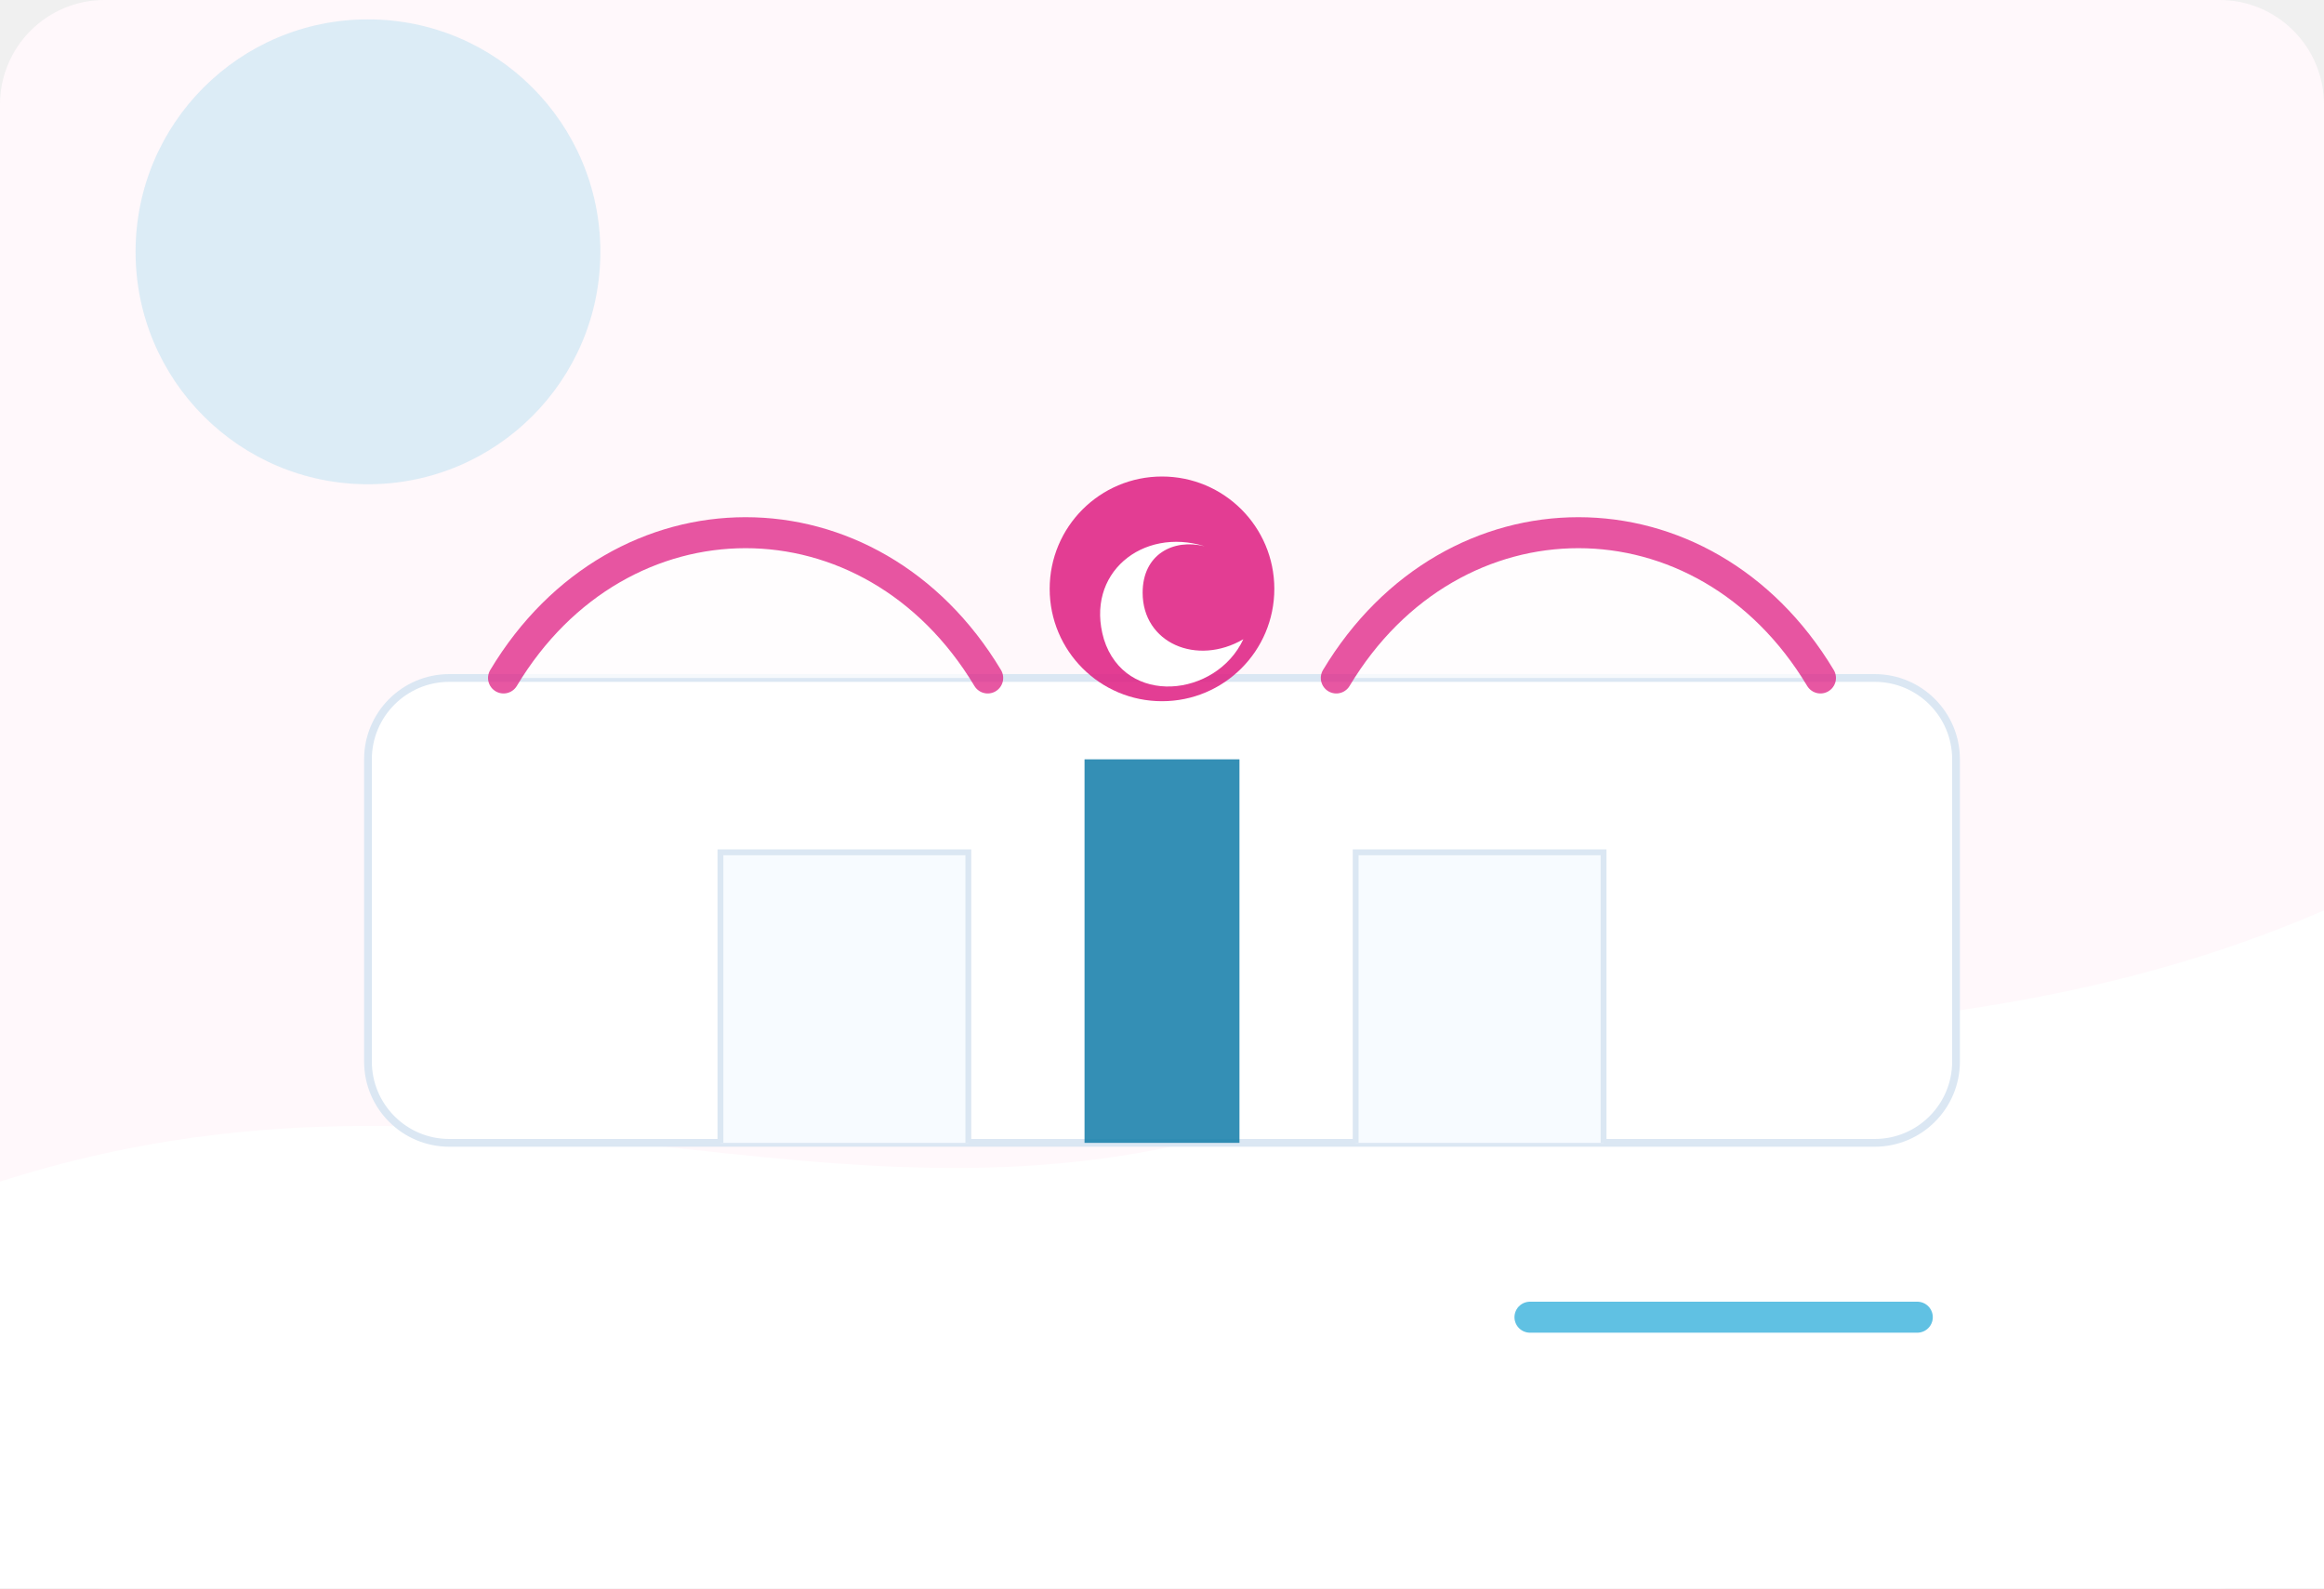
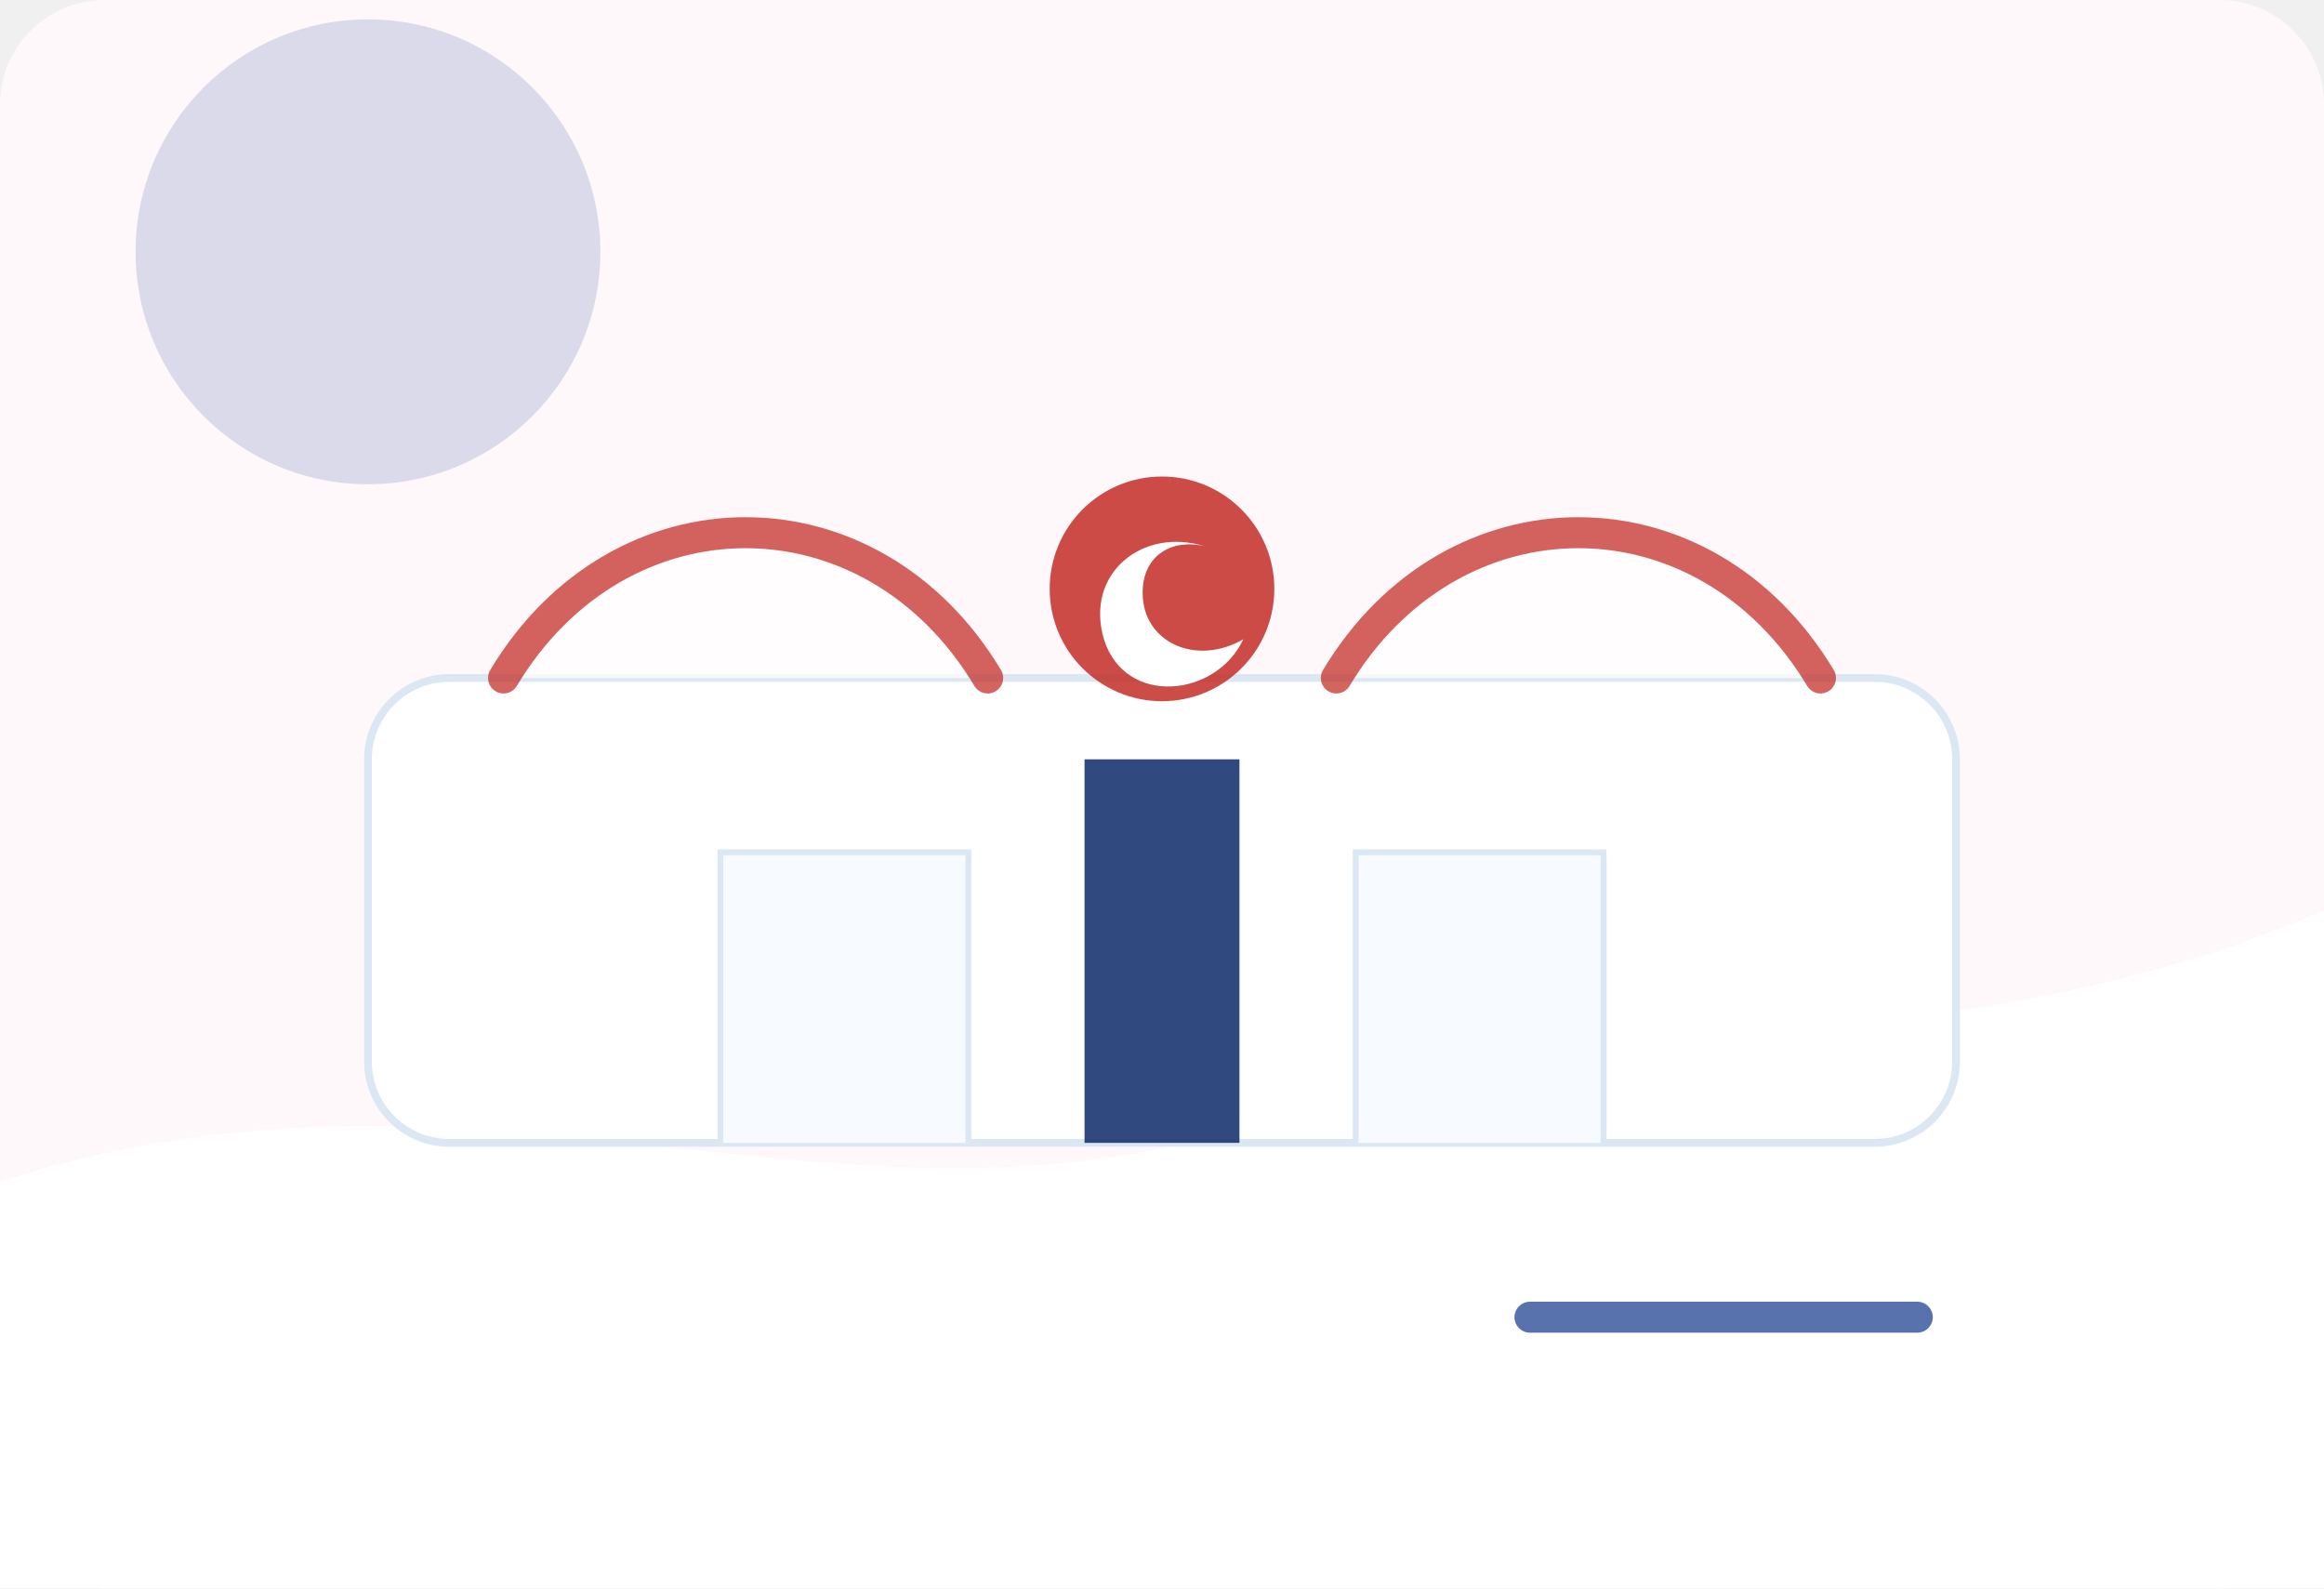
<svg xmlns="http://www.w3.org/2000/svg" width="1200" height="820" viewBox="0 0 1200 820" role="img" aria-labelledby="title desc">
  <rect width="1200" height="820" rx="54" fill="#fff8fb" />
-   <circle cx="190" cy="130" r="120" fill="#23a9d8" opacity=".16" />
+   <circle cx="190" cy="130" r="120" fill="#173C8F" opacity=".16" />
  <path d="M0 610 C250 530 430 650 650 580 C850 516 1010 552 1200 470 V820 H0Z" fill="#fff" />
  <rect x="190" y="350" width="820" height="240" rx="42" fill="#fff" stroke="#dbe7f3" stroke-width="4" />
-   <path d="M260 350 C320 250 450 250 510 350 M690 350 C750 250 880 250 940 350" fill="#fff" stroke="#df1f83" stroke-width="16" stroke-linecap="round" opacity=".75" />
+   <path d="M260 350 C320 250 450 250 510 350 M690 350 C750 250 880 250 940 350" fill="#fff" stroke="#C4302B" stroke-width="16" stroke-linecap="round" opacity=".75" />
  <path d="M372 590 V440 H500 V590 M700 590 V440 H828 V590" fill="#f7fbff" stroke="#dbe7f3" stroke-width="3" />
-   <path d="M560 590 V392 H640 V590" fill="#147da9" opacity=".86" />
-   <circle cx="600" cy="304" r="58" fill="#df1f83" opacity=".86" />
+   <path d="M560 590 V392 H640 V590" fill="#0F2C6B" opacity=".86" />
+   <circle cx="600" cy="304" r="58" fill="#C4302B" opacity=".86" />
  <path d="M622 282 C590 272 560 296 570 330 C581 365 628 360 642 330 C618 344 590 332 590 306 C590 286 606 278 622 282Z" fill="#fff" />
  <rect x="742" y="642" width="300" height="74" rx="37" fill="#fff" opacity=".88" />
-   <path d="M790 680 H990" stroke="#23a9d8" stroke-width="16" stroke-linecap="round" opacity=".72" />
+   <path d="M790 680 H990" stroke="#173C8F" stroke-width="16" stroke-linecap="round" opacity=".72" />
</svg>
